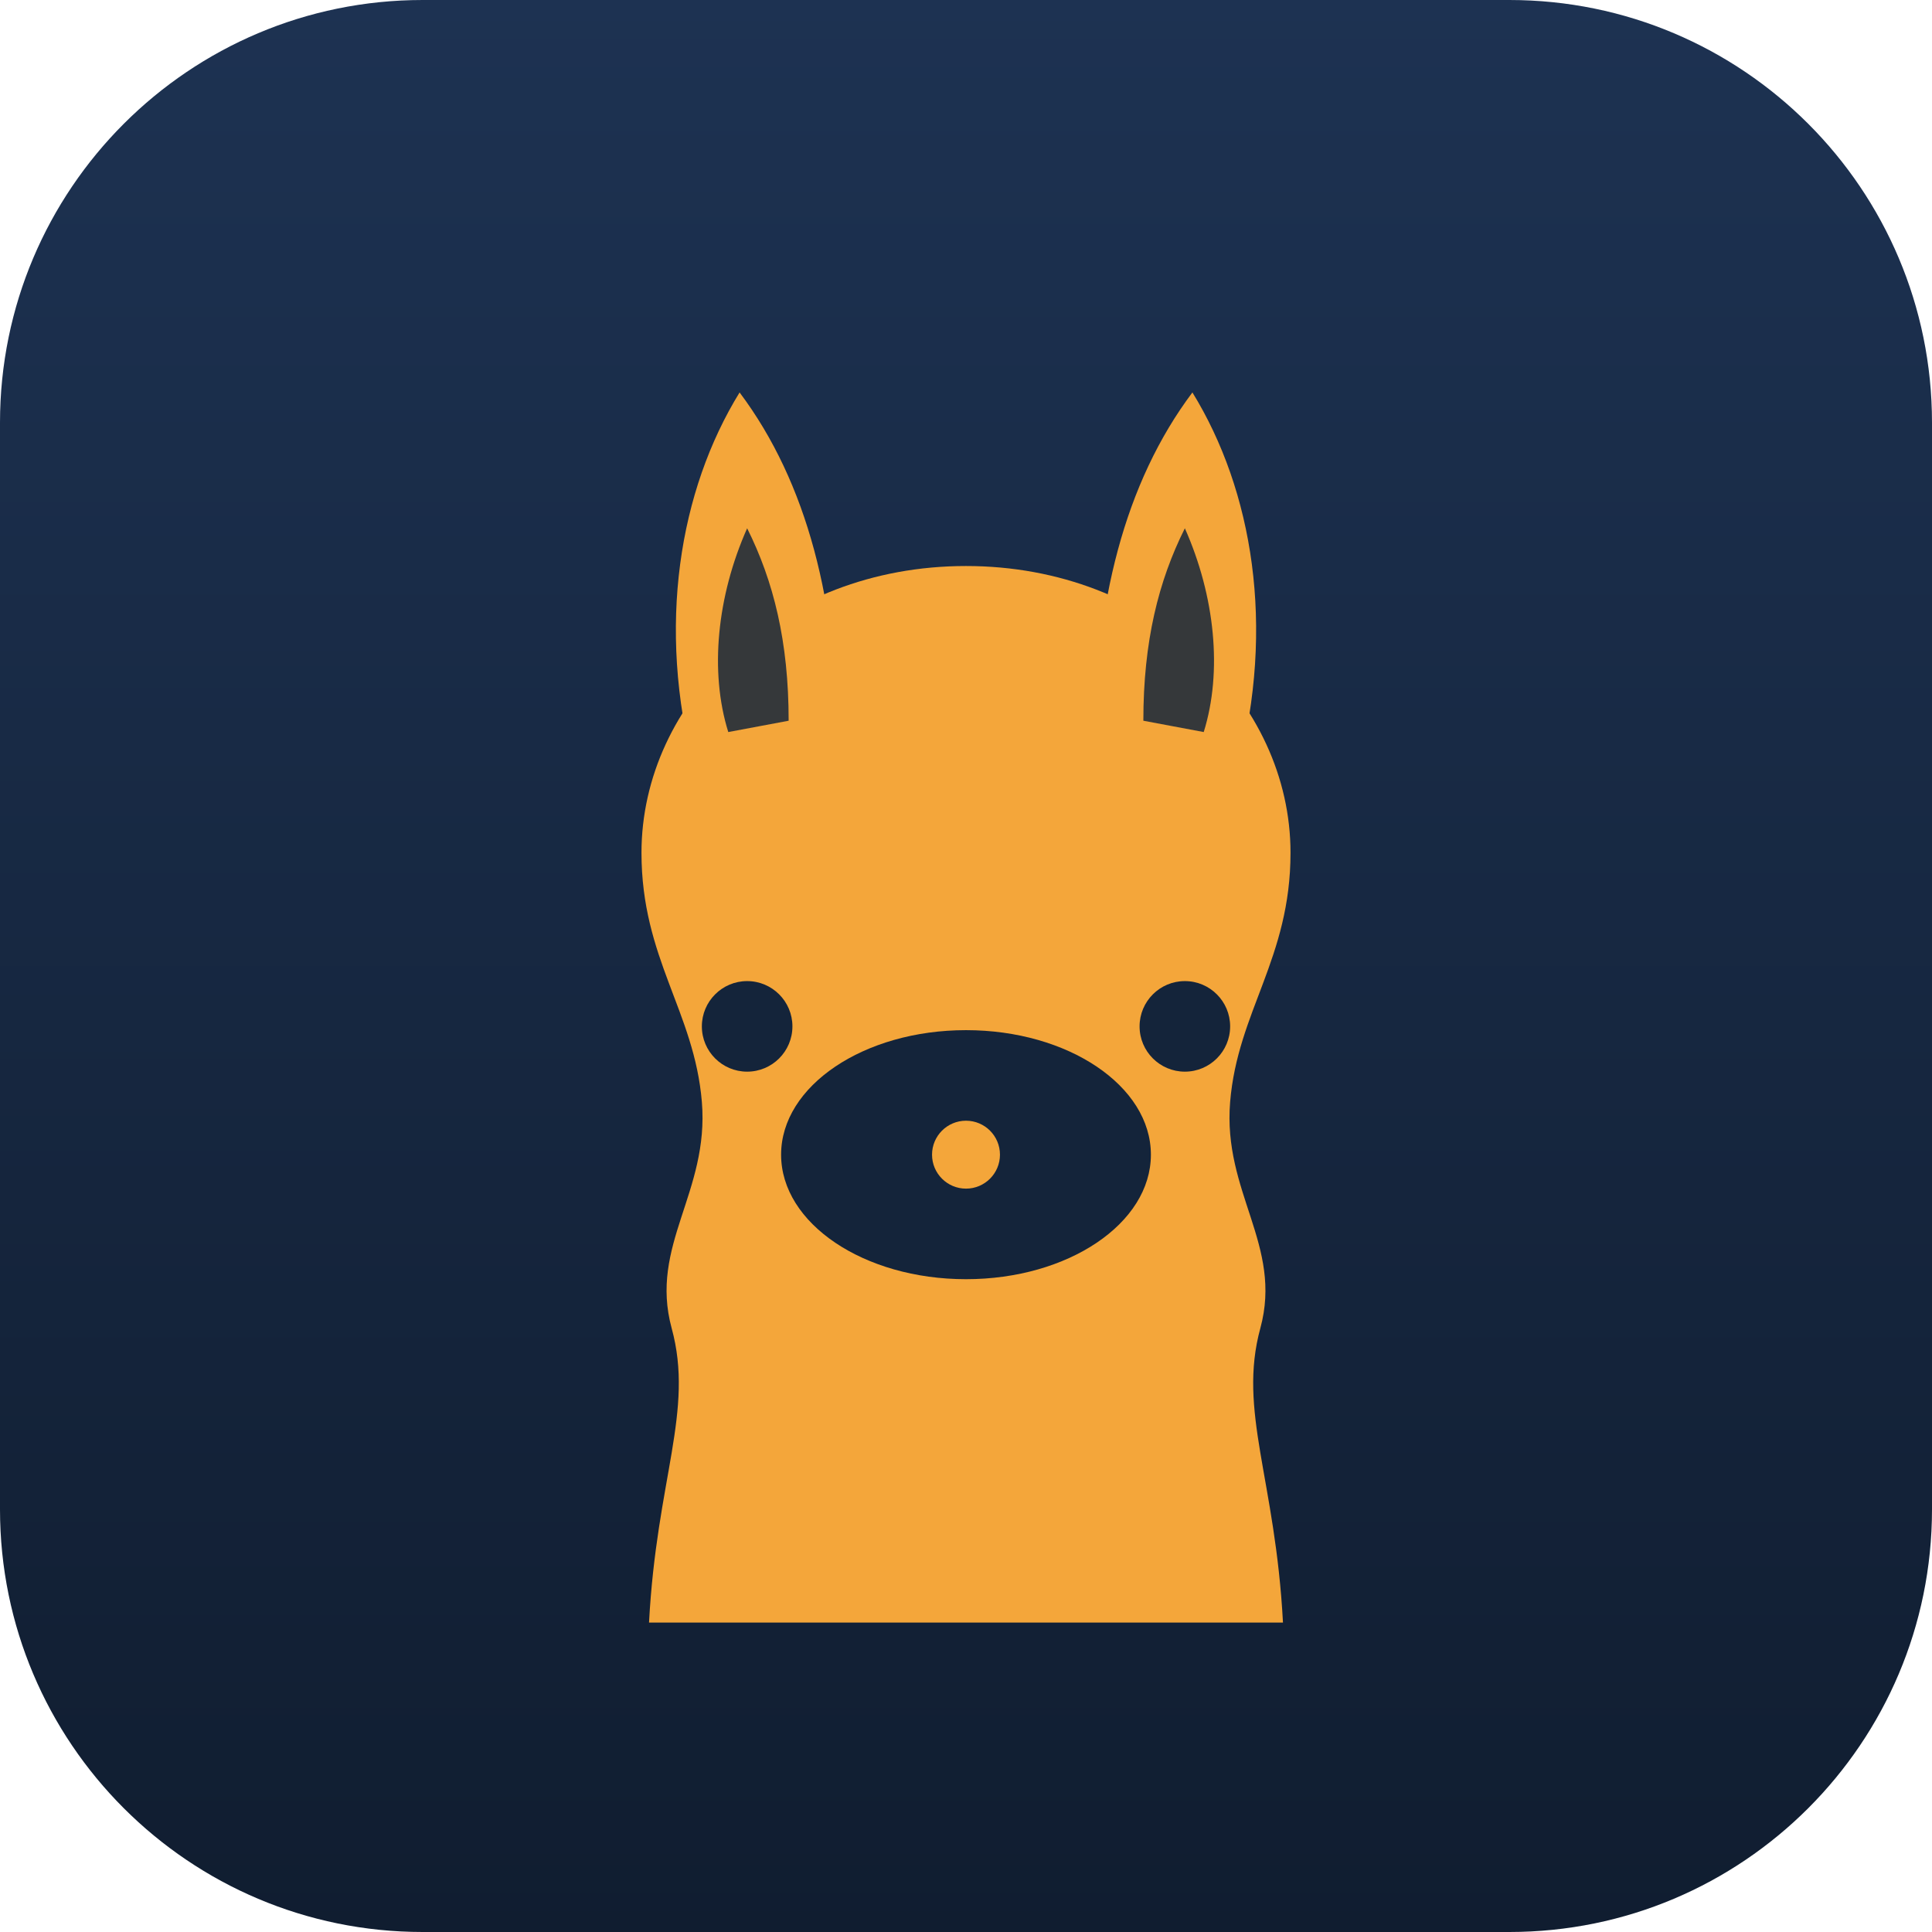
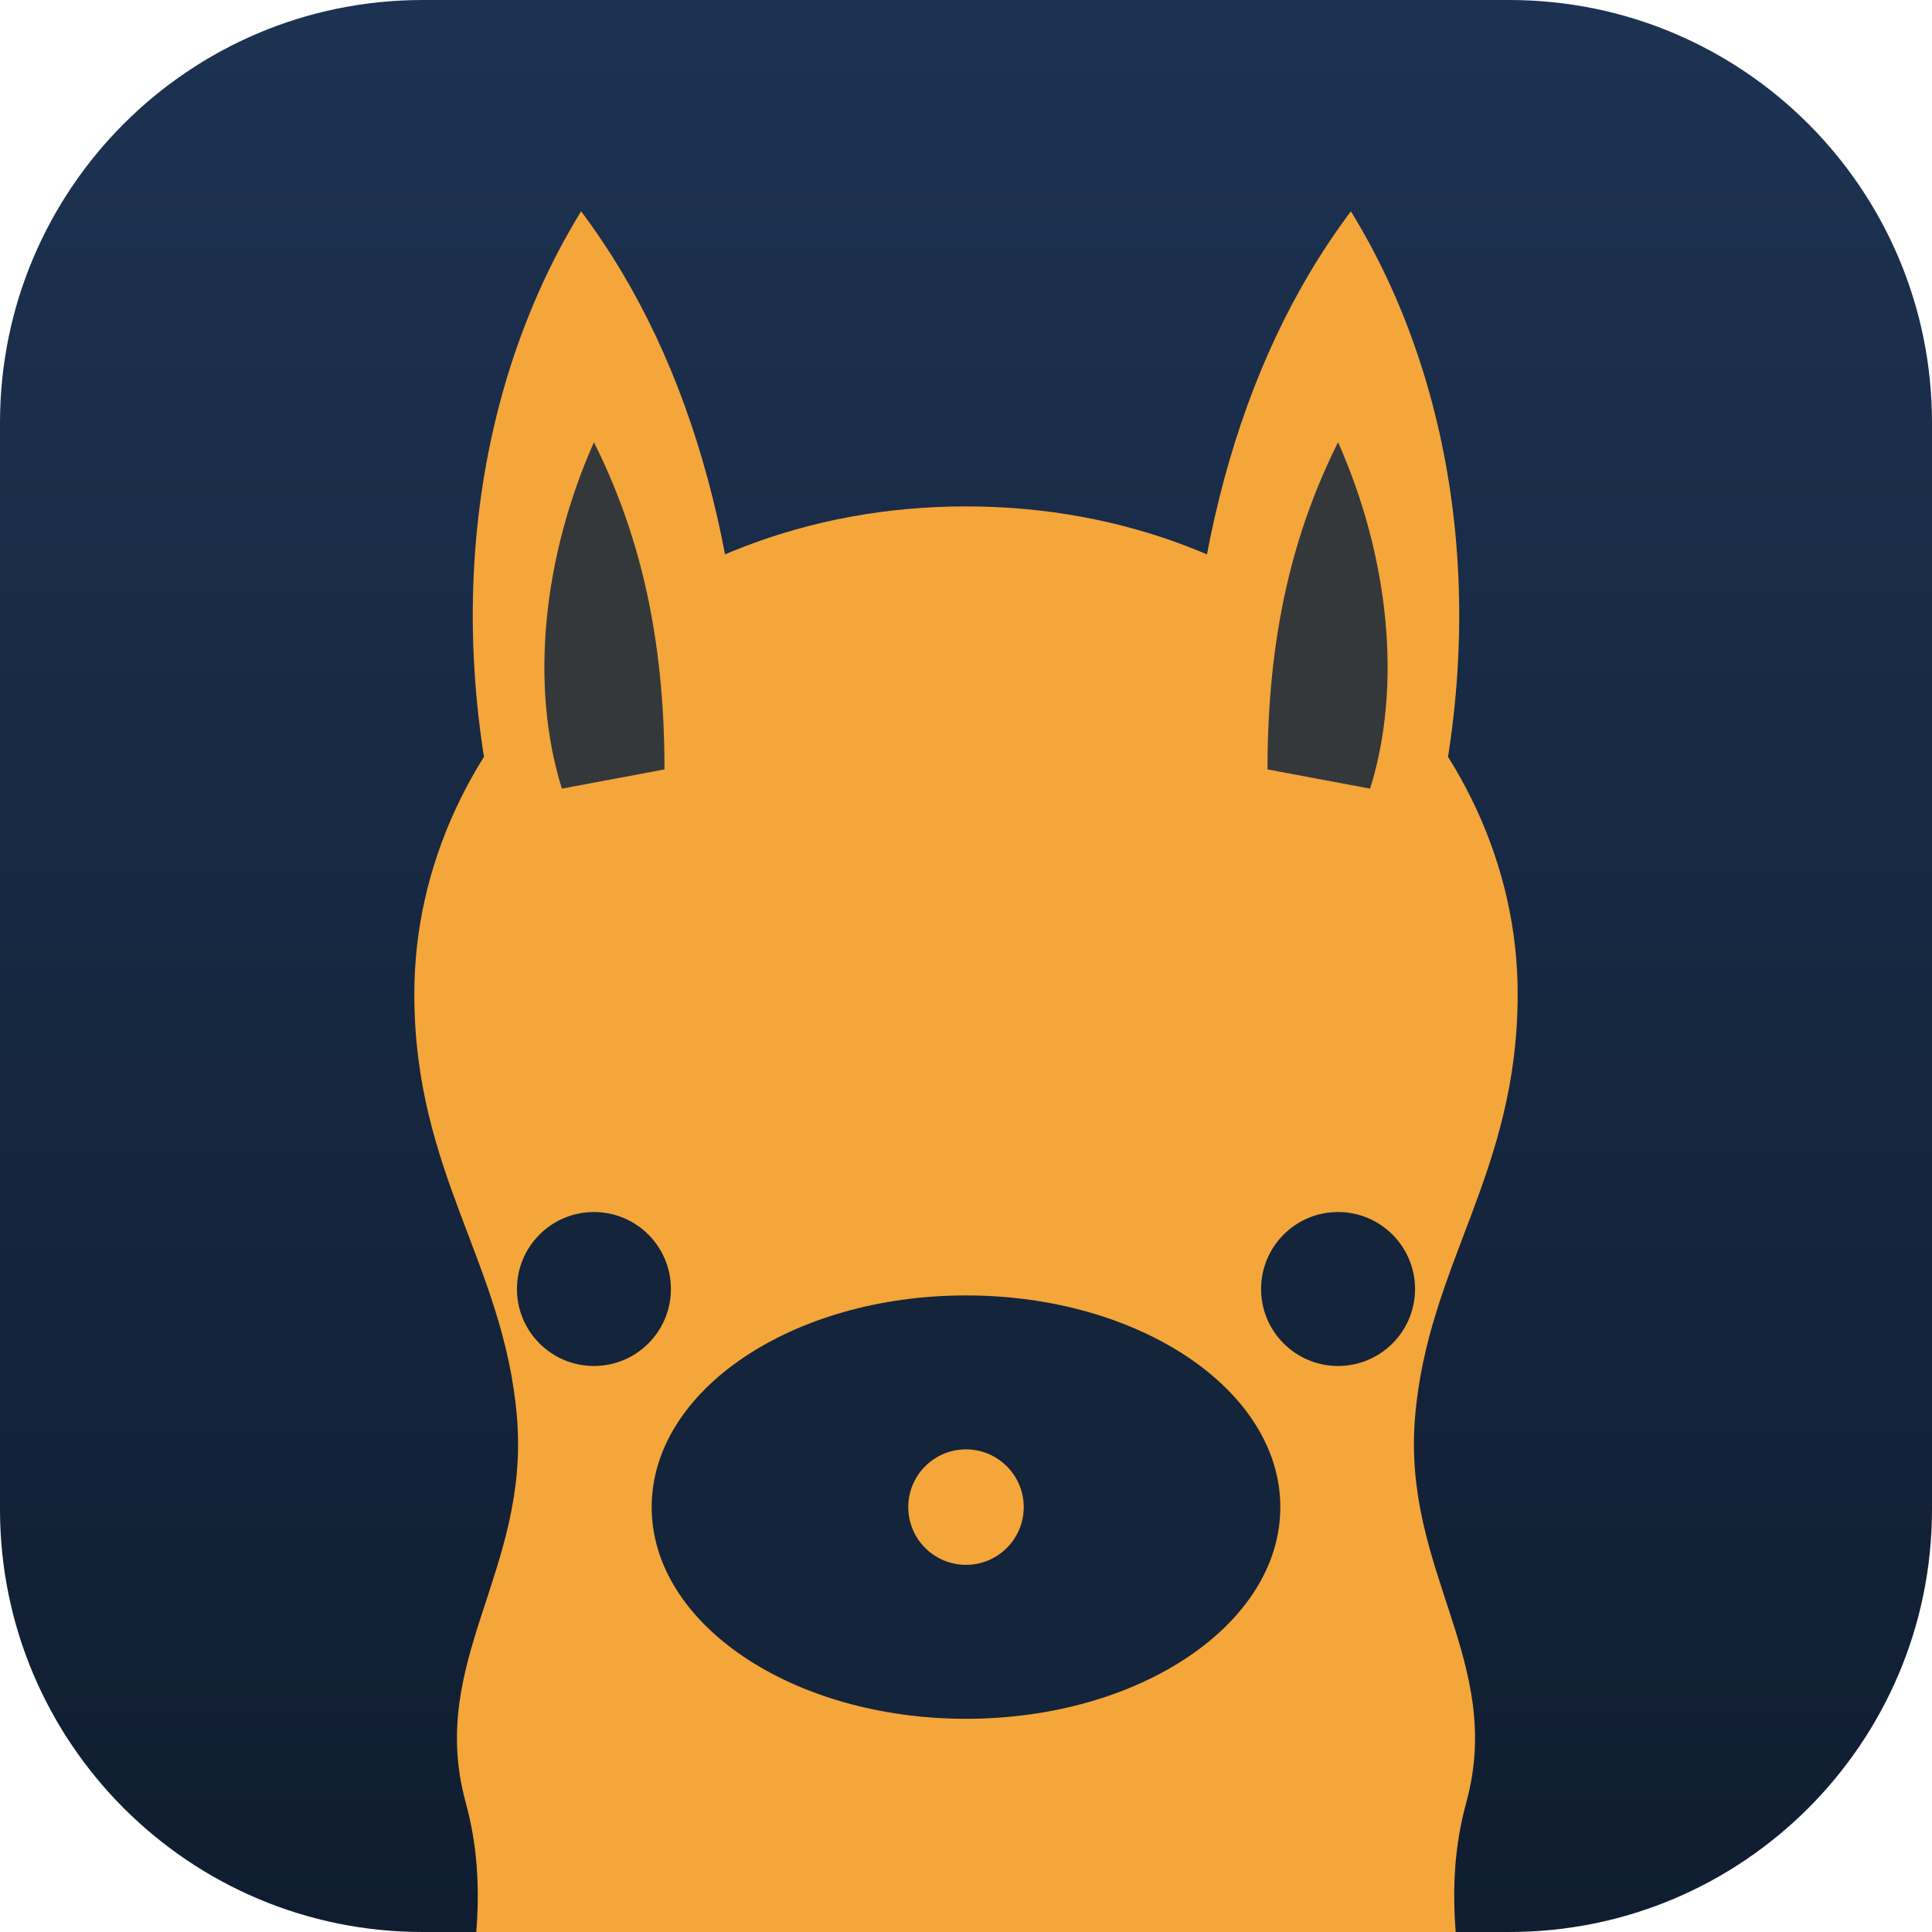
<svg xmlns="http://www.w3.org/2000/svg" viewBox="0 0 512 512" width="512" height="512">
  <defs>
    <linearGradient id="SF" x1="0" y1="0" x2="0" y2="1">
      <stop offset="0" stop-color="#1d3252" />
      <stop offset="1" stop-color="#101d30" />
    </linearGradient>
  </defs>
-   <rect width="512" height="512" rx="112" fill="url(#SF)" />
-   <g fill="#f4a63a">
-     <path d="M196 104 C180 130 174 166 184 204 L222 198 C222 160 214 128 196 104 Z" />
-     <path d="M316 104 C332 130 338 166 328 204 L290 198 C290 160 298 128 316 104 Z" />
+   <clipPath id="RT">
+     <rect width="512" height="512" rx="112" />
+   </clipPath>
+   <g clip-path="url(#RT)">
+     <rect width="512" height="512" fill="url(#SF)" />
+     <g transform="translate(256 56) scale(1.7) translate(-256 -104)">
+       <g fill="#f4a63a">
+         <path d="M196 104 C180 130 174 166 184 204 L222 198 C222 160 214 128 196 104 Z" />
+         <path d="M316 104 C332 130 338 166 328 204 L290 198 C290 160 298 128 316 104 Z" />
+       </g>
+       <path d="M256 150            C306 150 342 186 342 226            C342 254 328 268 326 292            C324 316 340 330 334 352            C328 374 338 392 340 430            L172 430            C174 392 184 374 178 352            C172 330 188 316 186 292            C184 268 170 254 170 226            C170 186 206 150 256 150 Z" fill="#f4a63a" />
+       <g fill="#14243a" opacity=".85">
+         <path d="M198 140 C190 158 188 178 193 194 L209 191 C209 170 205 154 198 140 Z" />
+         <path d="M314 140 C322 158 324 178 319 194 L303 191 C303 170 307 154 314 140 Z" />
+       </g>
+       <ellipse cx="256" cy="306" rx="49" ry="33" fill="#14243a" />
+       <circle cx="256" cy="306" r="9" fill="#f4a63a" />
+       <circle cx="198" cy="272" r="12" fill="#14243a" />
+       <circle cx="314" cy="272" r="12" fill="#14243a" />
+     </g>
  </g>
-   <path d="M256 150            C306 150 342 186 342 226            C342 254 328 268 326 292            C324 316 340 330 334 352            C328 374 338 392 340 430            L172 430            C174 392 184 374 178 352            C172 330 188 316 186 292            C184 268 170 254 170 226            C170 186 206 150 256 150 Z" fill="#f4a63a" />
-   <g fill="#14243a" opacity=".85">
-     <path d="M198 140 C190 158 188 178 193 194 L209 191 C209 170 205 154 198 140 Z" />
-     <path d="M314 140 C322 158 324 178 319 194 L303 191 C303 170 307 154 314 140 Z" />
-   </g>
-   <ellipse cx="256" cy="306" rx="49" ry="33" fill="#14243a" />
-   <circle cx="256" cy="306" r="9" fill="#f4a63a" />
-   <circle cx="198" cy="272" r="12" fill="#14243a" />
-   <circle cx="314" cy="272" r="12" fill="#14243a" />
</svg>
